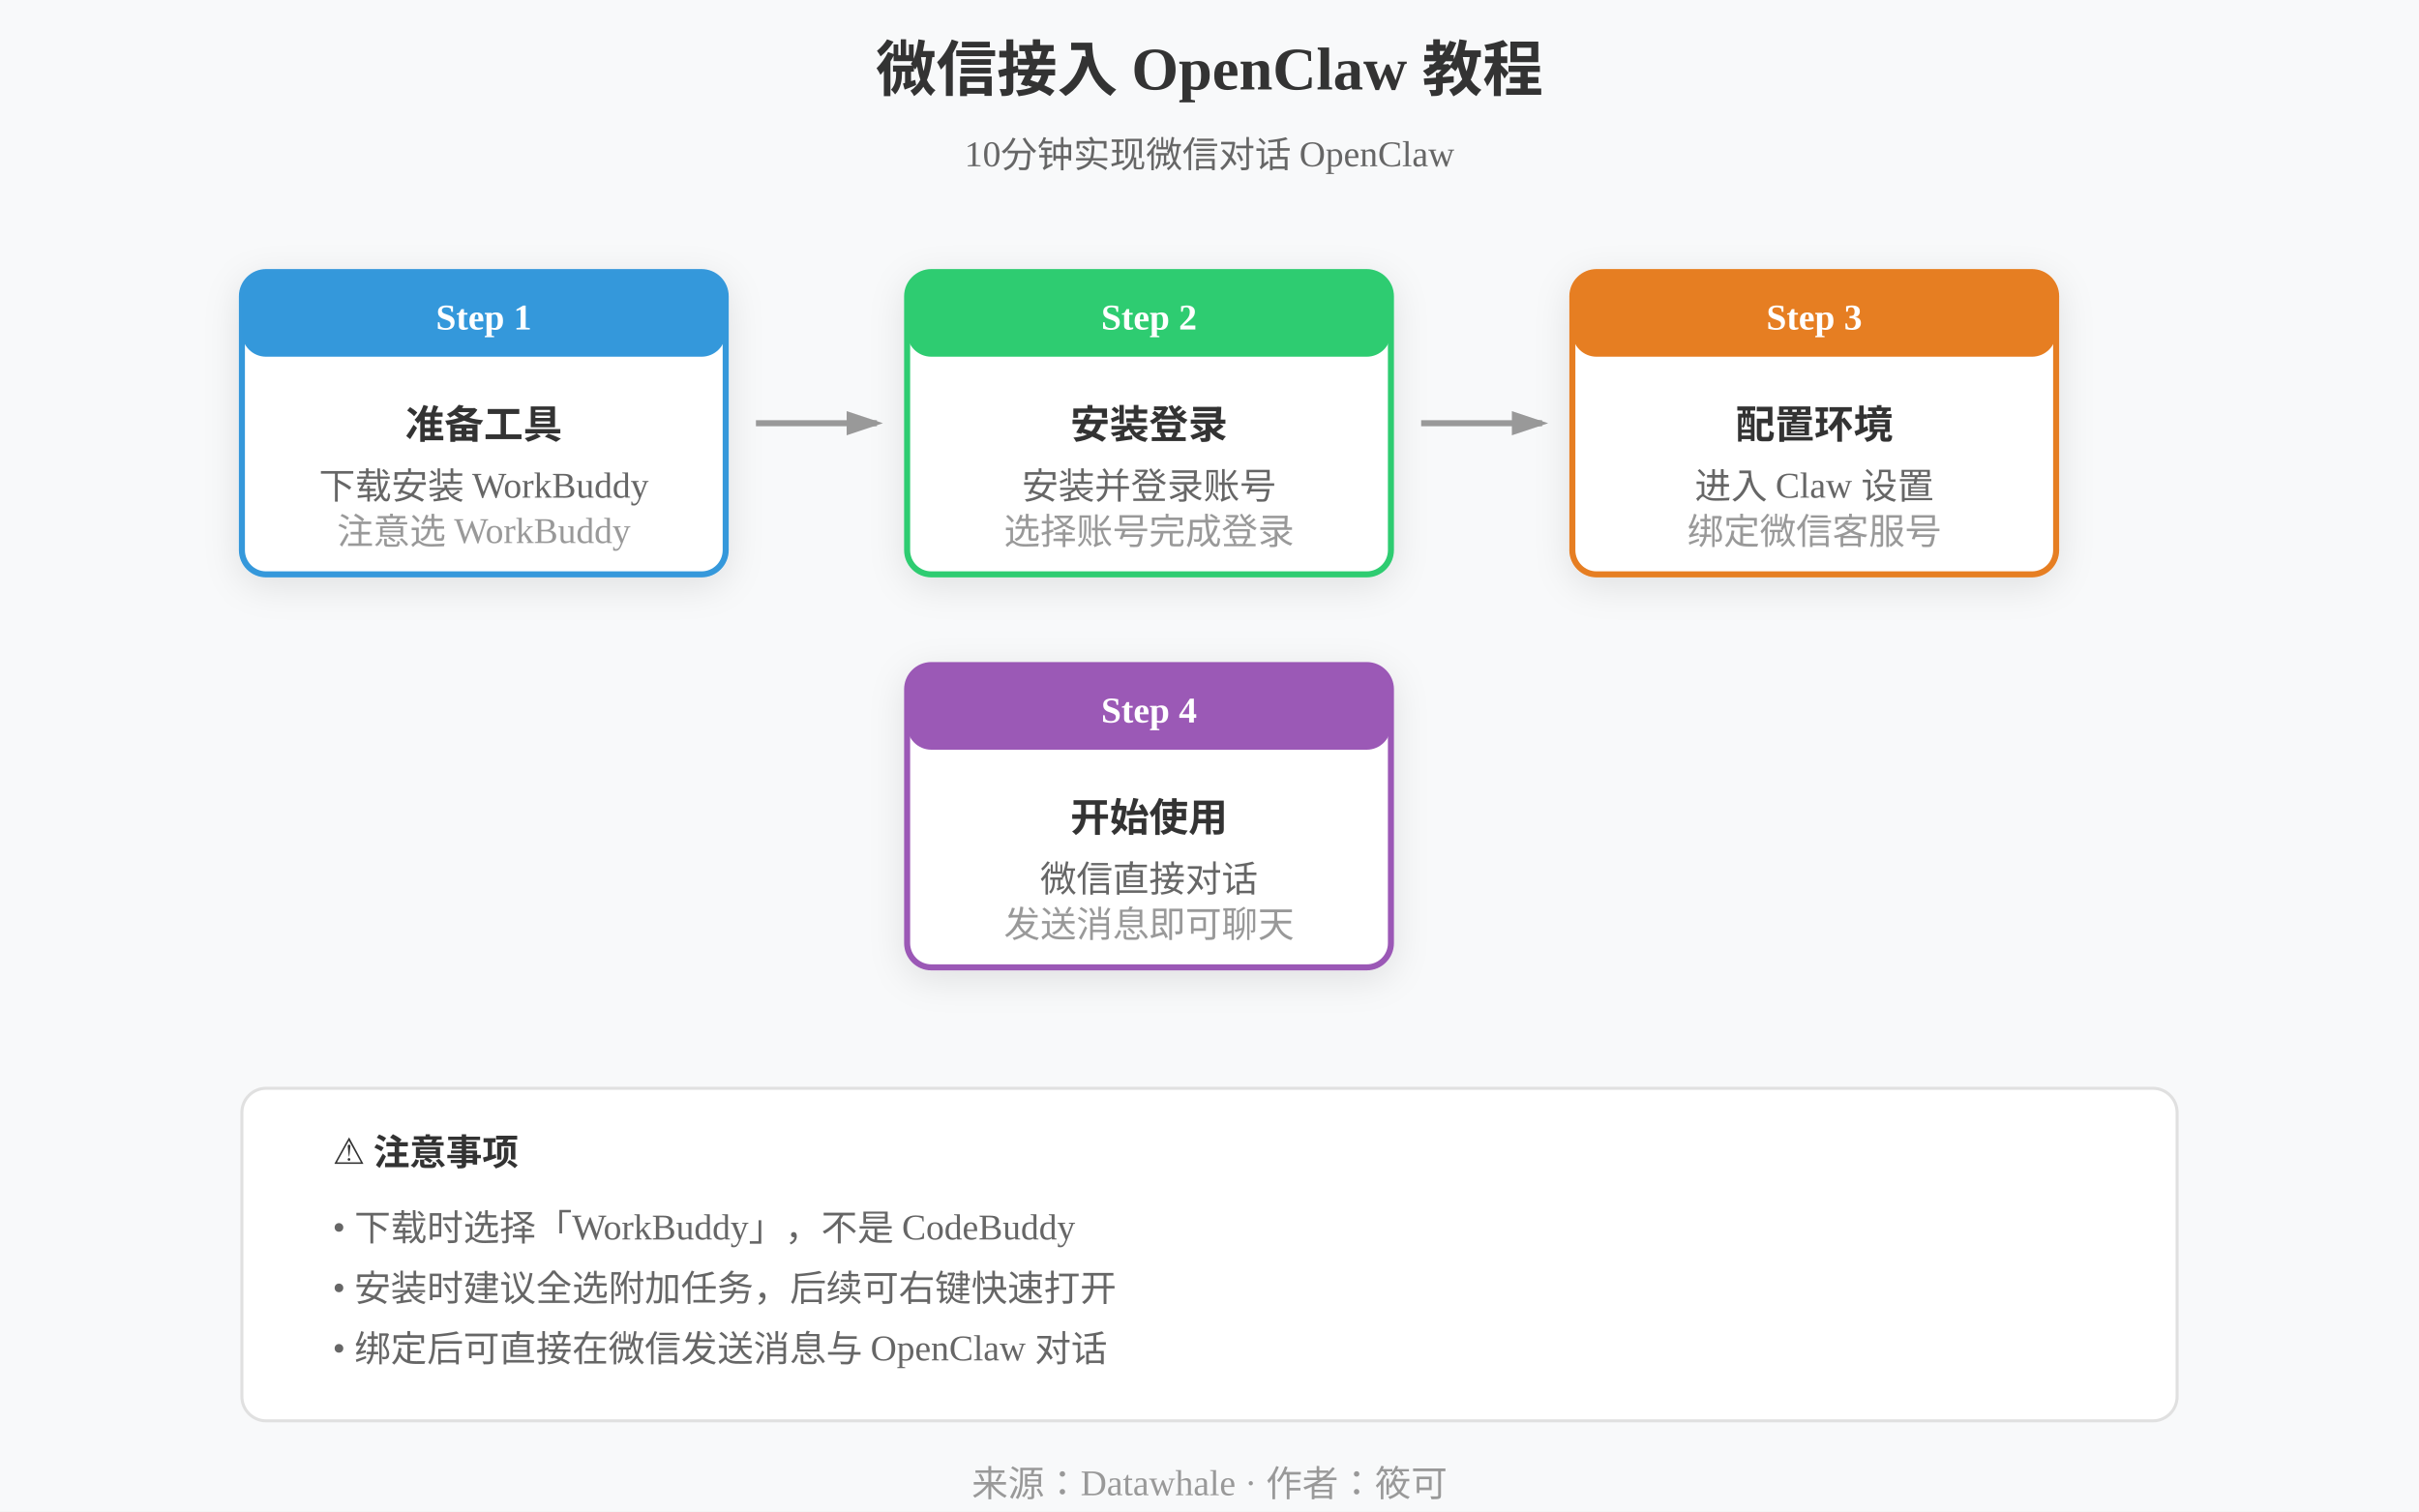
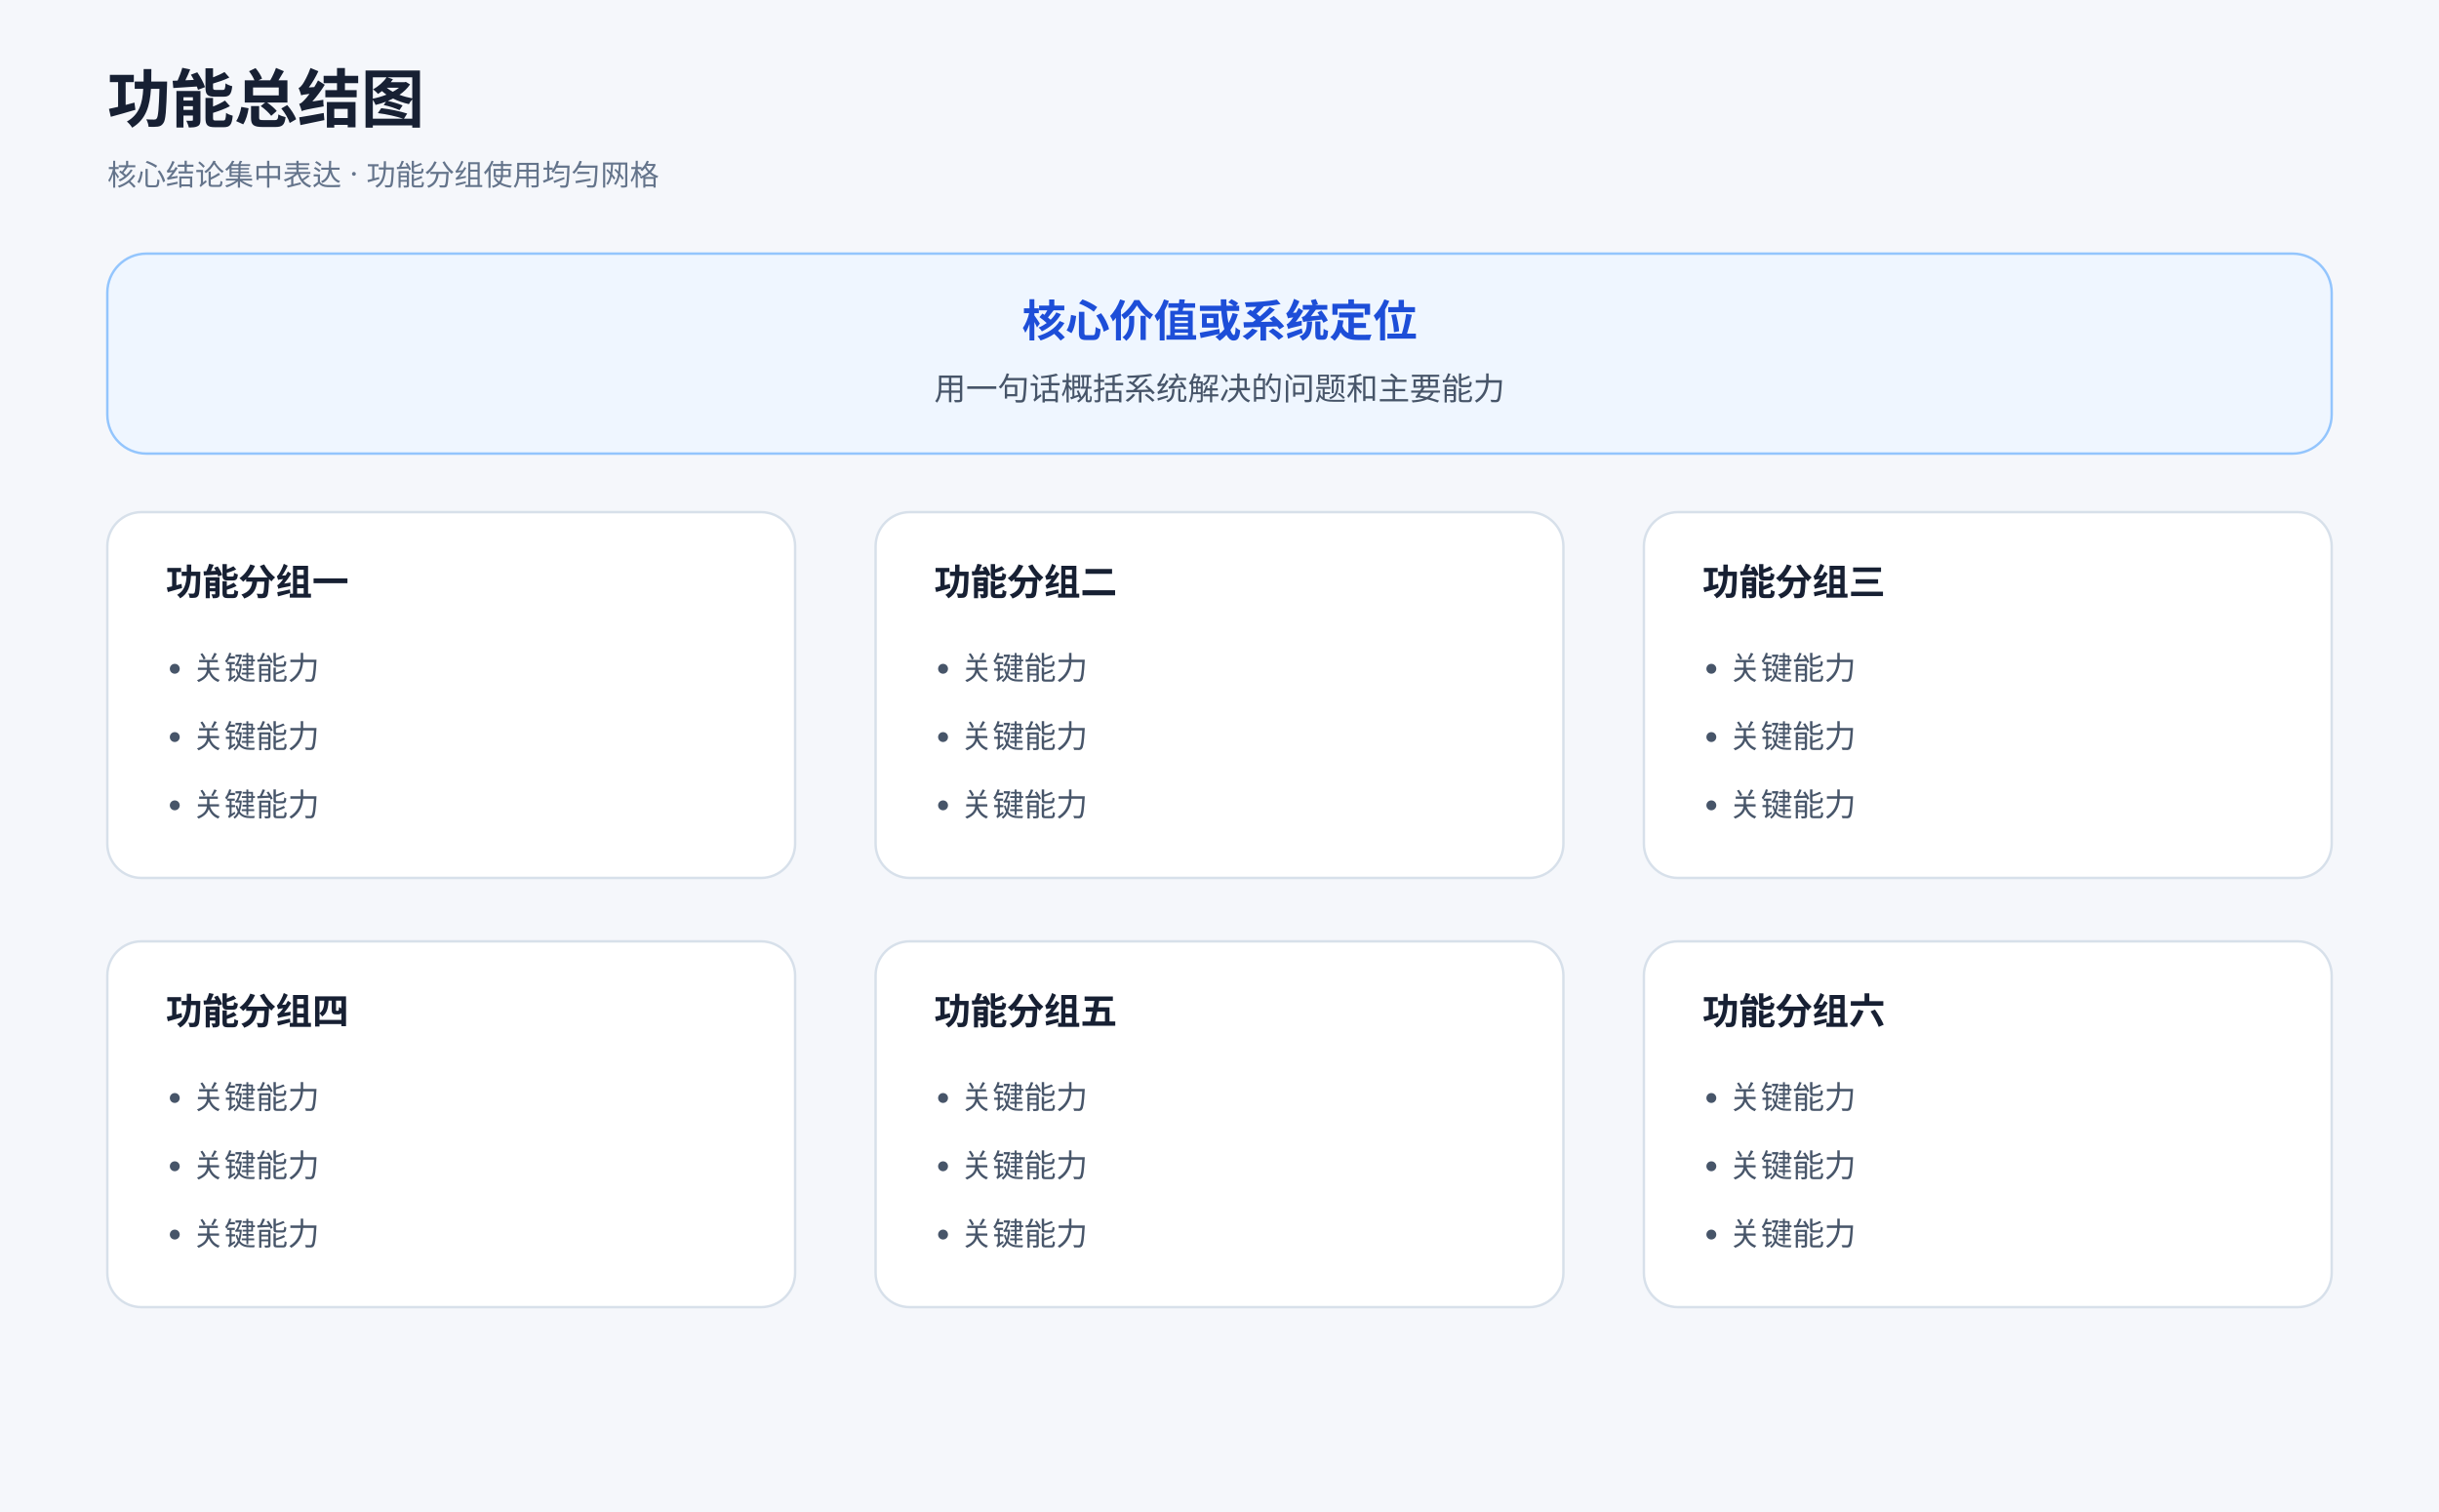
- <svg xmlns="http://www.w3.org/2000/svg" width="800" height="500" viewBox="0 0 800 500" role="img" aria-labelledby="title desc">
-   <defs>
-     <filter id="shadow" x="-20%" y="-20%" width="140%" height="140%">
-       <feDropShadow dx="0" dy="3" stdDeviation="6" flood-opacity="0.1" />
-     </filter>
-     <marker id="arrowhead" markerWidth="6" markerHeight="4" refX="5" refY="2" orient="auto">
-       <polygon points="0 0, 6 2, 0 4" fill="#999999" />
-     </marker>
-   </defs>
-   <rect width="800" height="500" fill="#f8f9fa" />
-   <text x="400" y="30" text-anchor="middle" font-size="20" font-weight="bold" fill="#333333">微信接入 OpenClaw 教程</text>
-   <text x="400" y="55" text-anchor="middle" font-size="12" fill="#666666">10分钟实现微信对话 OpenClaw</text>
-   <g transform="translate(80, 90)">
-     <rect width="160" height="100" rx="8" fill="#ffffff" stroke="#3498db" stroke-width="2" filter="url(#shadow)" />
-     <rect x="0" y="0" width="160" height="28" rx="8" fill="#3498db" />
-     <text x="80" y="19" text-anchor="middle" font-size="12" font-weight="bold" fill="#ffffff">Step 1</text>
-     <text x="80" y="55" text-anchor="middle" font-size="13" font-weight="bold" fill="#333">准备工具</text>
-     <text x="80" y="75" text-anchor="middle" font-size="12" fill="#666">下载安装 WorkBuddy</text>
-     <text x="80" y="90" text-anchor="middle" font-size="12" fill="#999">注意选 WorkBuddy</text>
+ <svg xmlns="http://www.w3.org/2000/svg" width="1000" height="620" viewBox="0 0 1000 620" role="img" aria-labelledby="title desc" font-family="Inter, Noto Sans SC, Microsoft YaHei, Arial, sans-serif">
+   <rect width="1000" height="620" fill="#F5F7FB" />
+   <text x="44" y="50" font-size="26" font-weight="700" fill="#172033">功能总结图</text>
+   <text x="44" y="76" font-size="12" fill="#64748B">核心结论集中表达 · 功能分组使用均匀网格</text>
+   <rect x="44" y="104" width="912" height="82" rx="16" fill="#EFF6FF" stroke="#93C5FD" />
+   <text x="500" y="138" font-size="18" font-weight="700" fill="#1D4ED8" text-anchor="middle">核心价值或系统定位</text>
+   <text x="500" y="164" font-size="13" fill="#475569" text-anchor="middle">用一句话概括系统解决的问题和主要能力</text>
+   <g fill="#FFFFFF" stroke="#D7E0EA">
+     <rect id="sum1" data-role="node" x="44" y="210" width="282" height="150" rx="14" />
+     <rect id="sum2" data-role="node" x="359" y="210" width="282" height="150" rx="14" />
+     <rect id="sum3" data-role="node" x="674" y="210" width="282" height="150" rx="14" />
+     <rect id="sum4" data-role="node" x="44" y="386" width="282" height="150" rx="14" />
+     <rect id="sum5" data-role="node" x="359" y="386" width="282" height="150" rx="14" />
+     <rect id="sum6" data-role="node" x="674" y="386" width="282" height="150" rx="14" />
  </g>
-   <line x1="250" y1="140" x2="290" y2="140" stroke="#999999" stroke-width="2" marker-end="url(#arrowhead)" />
-   <g transform="translate(300, 90)">
-     <rect width="160" height="100" rx="8" fill="#ffffff" stroke="#2ecc71" stroke-width="2" filter="url(#shadow)" />
-     <rect x="0" y="0" width="160" height="28" rx="8" fill="#2ecc71" />
-     <text x="80" y="19" text-anchor="middle" font-size="12" font-weight="bold" fill="#ffffff">Step 2</text>
-     <text x="80" y="55" text-anchor="middle" font-size="13" font-weight="bold" fill="#333">安装登录</text>
-     <text x="80" y="75" text-anchor="middle" font-size="12" fill="#666">安装并登录账号</text>
-     <text x="80" y="90" text-anchor="middle" font-size="12" fill="#999">选择账号完成登录</text>
+   <g fill="#172033" font-size="15" font-weight="700">
+     <text x="68" y="244">功能分组一</text>
+     <text x="383" y="244">功能分组二</text>
+     <text x="698" y="244">功能分组三</text>
+     <text x="68" y="420">功能分组四</text>
+     <text x="383" y="420">功能分组五</text>
+     <text x="698" y="420">功能分组六</text>
  </g>
-   <line x1="470" y1="140" x2="510" y2="140" stroke="#999999" stroke-width="2" marker-end="url(#arrowhead)" />
-   <g transform="translate(520, 90)">
-     <rect width="160" height="100" rx="8" fill="#ffffff" stroke="#e67e22" stroke-width="2" filter="url(#shadow)" />
-     <rect x="0" y="0" width="160" height="28" rx="8" fill="#e67e22" />
-     <text x="80" y="19" text-anchor="middle" font-size="12" font-weight="bold" fill="#ffffff">Step 3</text>
-     <text x="80" y="55" text-anchor="middle" font-size="13" font-weight="bold" fill="#333">配置环境</text>
-     <text x="80" y="75" text-anchor="middle" font-size="12" fill="#666">进入 Claw 设置</text>
-     <text x="80" y="90" text-anchor="middle" font-size="12" fill="#999">绑定微信客服号</text>
+   <g fill="#475569" font-size="13">
+     <text x="68" y="278">• 关键能力</text>
+     <text x="68" y="306">• 关键能力</text>
+     <text x="68" y="334">• 关键能力</text>
+     <text x="383" y="278">• 关键能力</text>
+     <text x="383" y="306">• 关键能力</text>
+     <text x="383" y="334">• 关键能力</text>
+     <text x="698" y="278">• 关键能力</text>
+     <text x="698" y="306">• 关键能力</text>
+     <text x="698" y="334">• 关键能力</text>
+     <text x="68" y="454">• 关键能力</text>
+     <text x="68" y="482">• 关键能力</text>
+     <text x="68" y="510">• 关键能力</text>
+     <text x="383" y="454">• 关键能力</text>
+     <text x="383" y="482">• 关键能力</text>
+     <text x="383" y="510">• 关键能力</text>
+     <text x="698" y="454">• 关键能力</text>
+     <text x="698" y="482">• 关键能力</text>
+     <text x="698" y="510">• 关键能力</text>
  </g>
-   <g transform="translate(300, 220)">
-     <rect width="160" height="100" rx="8" fill="#ffffff" stroke="#9b59b6" stroke-width="2" filter="url(#shadow)" />
-     <rect x="0" y="0" width="160" height="28" rx="8" fill="#9b59b6" />
-     <text x="80" y="19" text-anchor="middle" font-size="12" font-weight="bold" fill="#ffffff">Step 4</text>
-     <text x="80" y="55" text-anchor="middle" font-size="13" font-weight="bold" fill="#333">开始使用</text>
-     <text x="80" y="75" text-anchor="middle" font-size="12" fill="#666">微信直接对话</text>
-     <text x="80" y="90" text-anchor="middle" font-size="12" fill="#999">发送消息即可聊天</text>
-   </g>
-   <g transform="translate(80, 360)">
-     <rect width="640" height="110" rx="8" fill="#ffffff" stroke="#e0e0e0" stroke-width="1" />
-     <text x="30" y="25" font-size="12" font-weight="bold" fill="#333">⚠️ 注意事项</text>
-     <text x="30" y="50" font-size="12" fill="#666">• 下载时选择「WorkBuddy」，不是 CodeBuddy</text>
-     <text x="30" y="70" font-size="12" fill="#666">• 安装时建议全选附加任务，后续可右键快速打开</text>
-     <text x="30" y="90" font-size="12" fill="#666">• 绑定后可直接在微信发送消息与 OpenClaw 对话</text>
-   </g>
-   <text x="400" y="495" text-anchor="middle" font-size="12" fill="#999">来源：Datawhale · 作者：筱可</text>
</svg>
